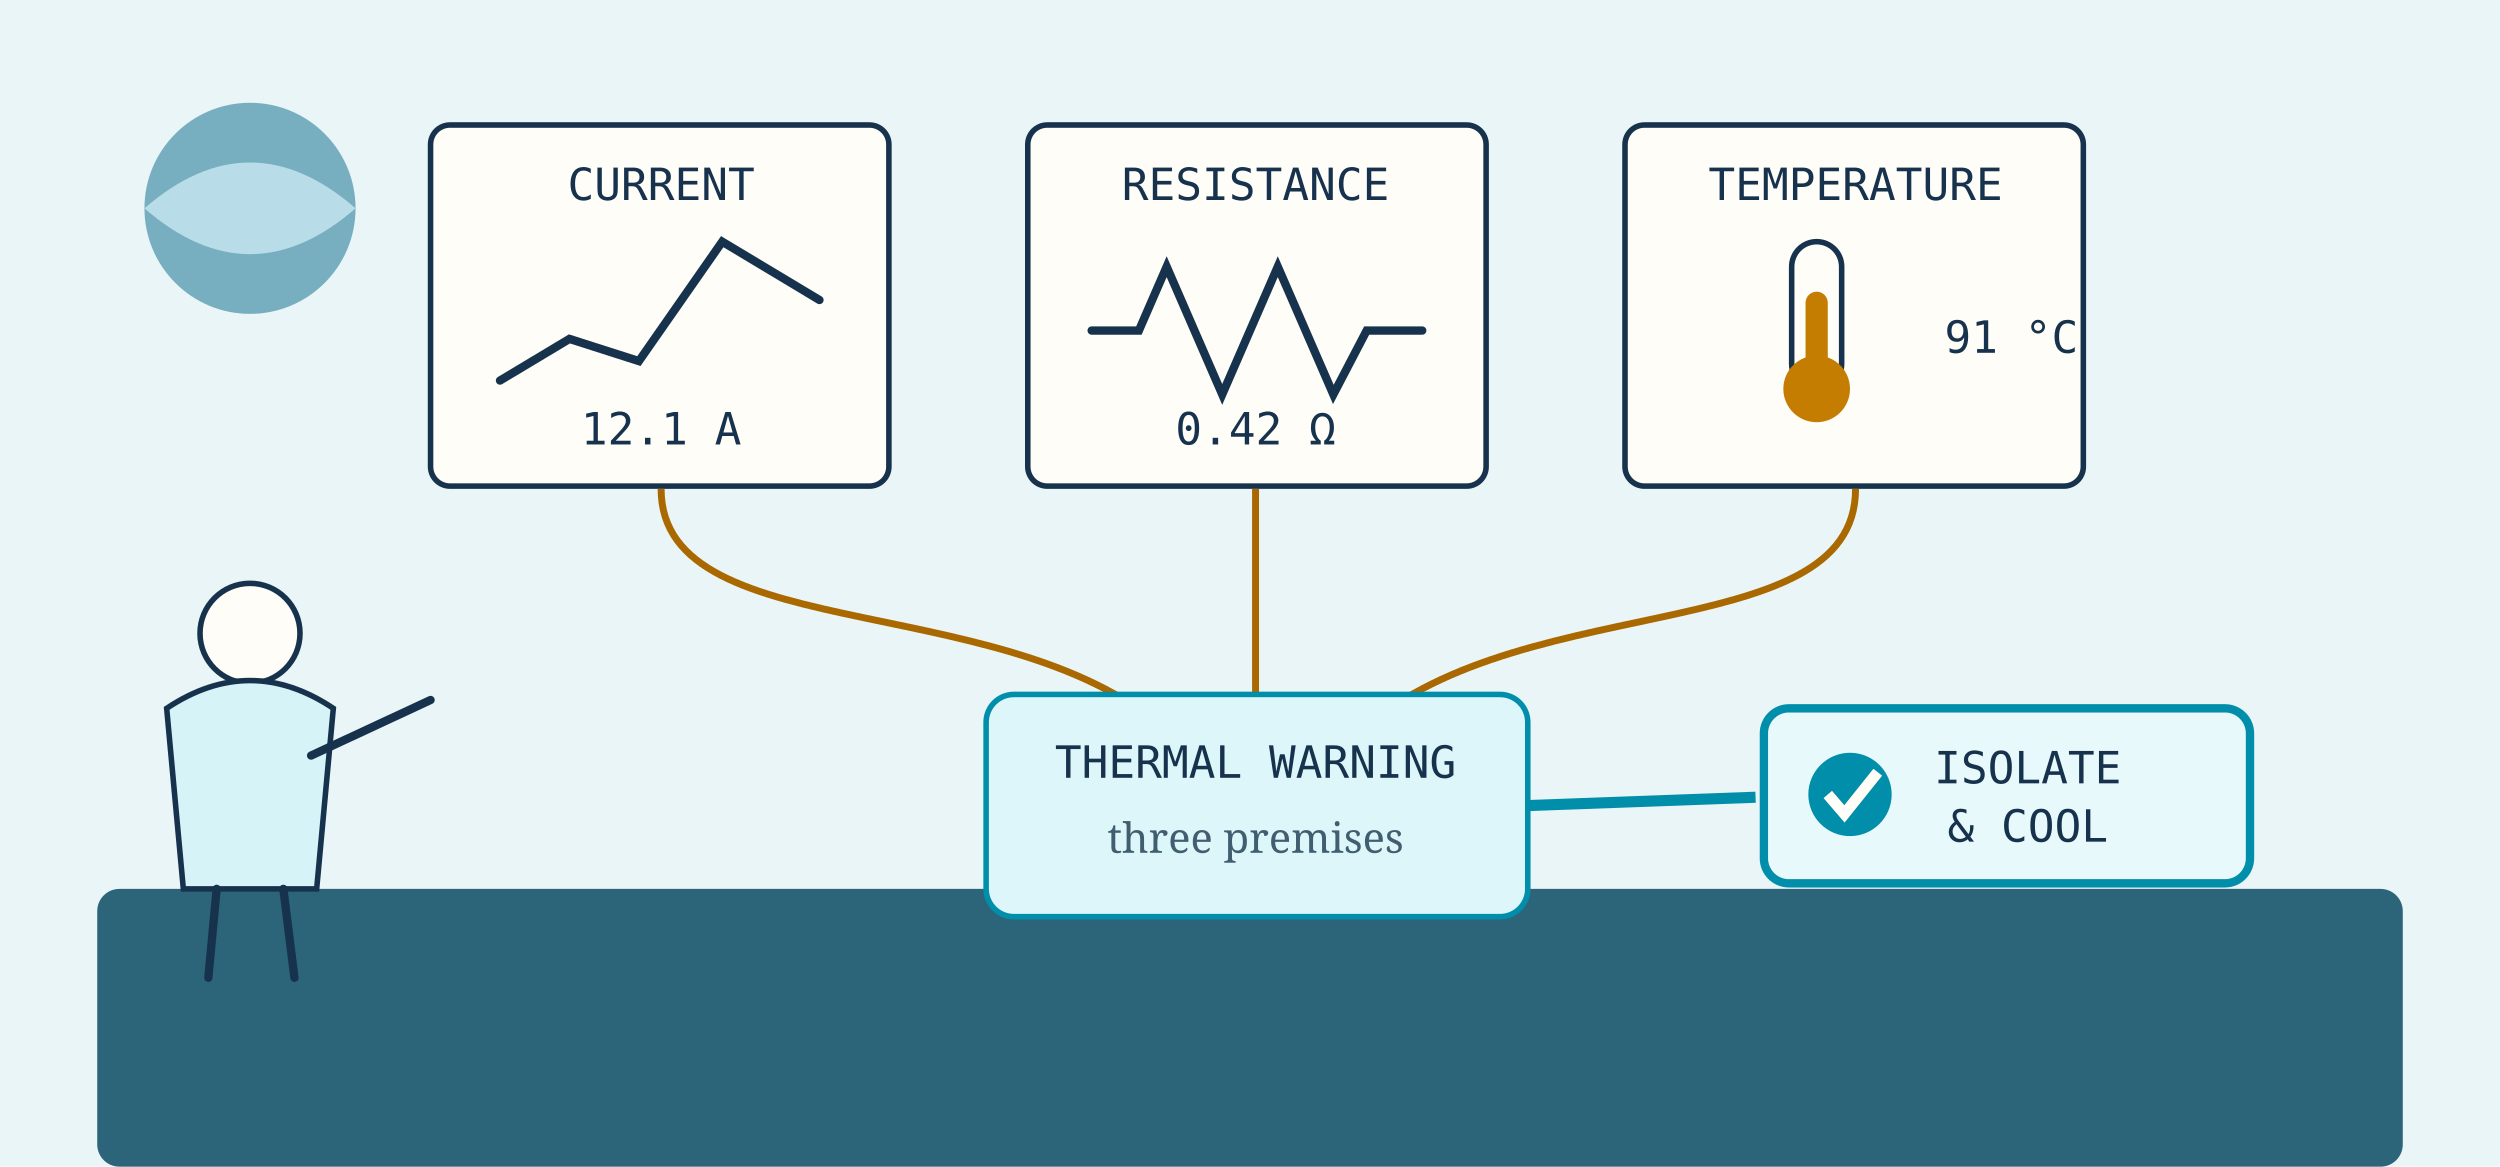
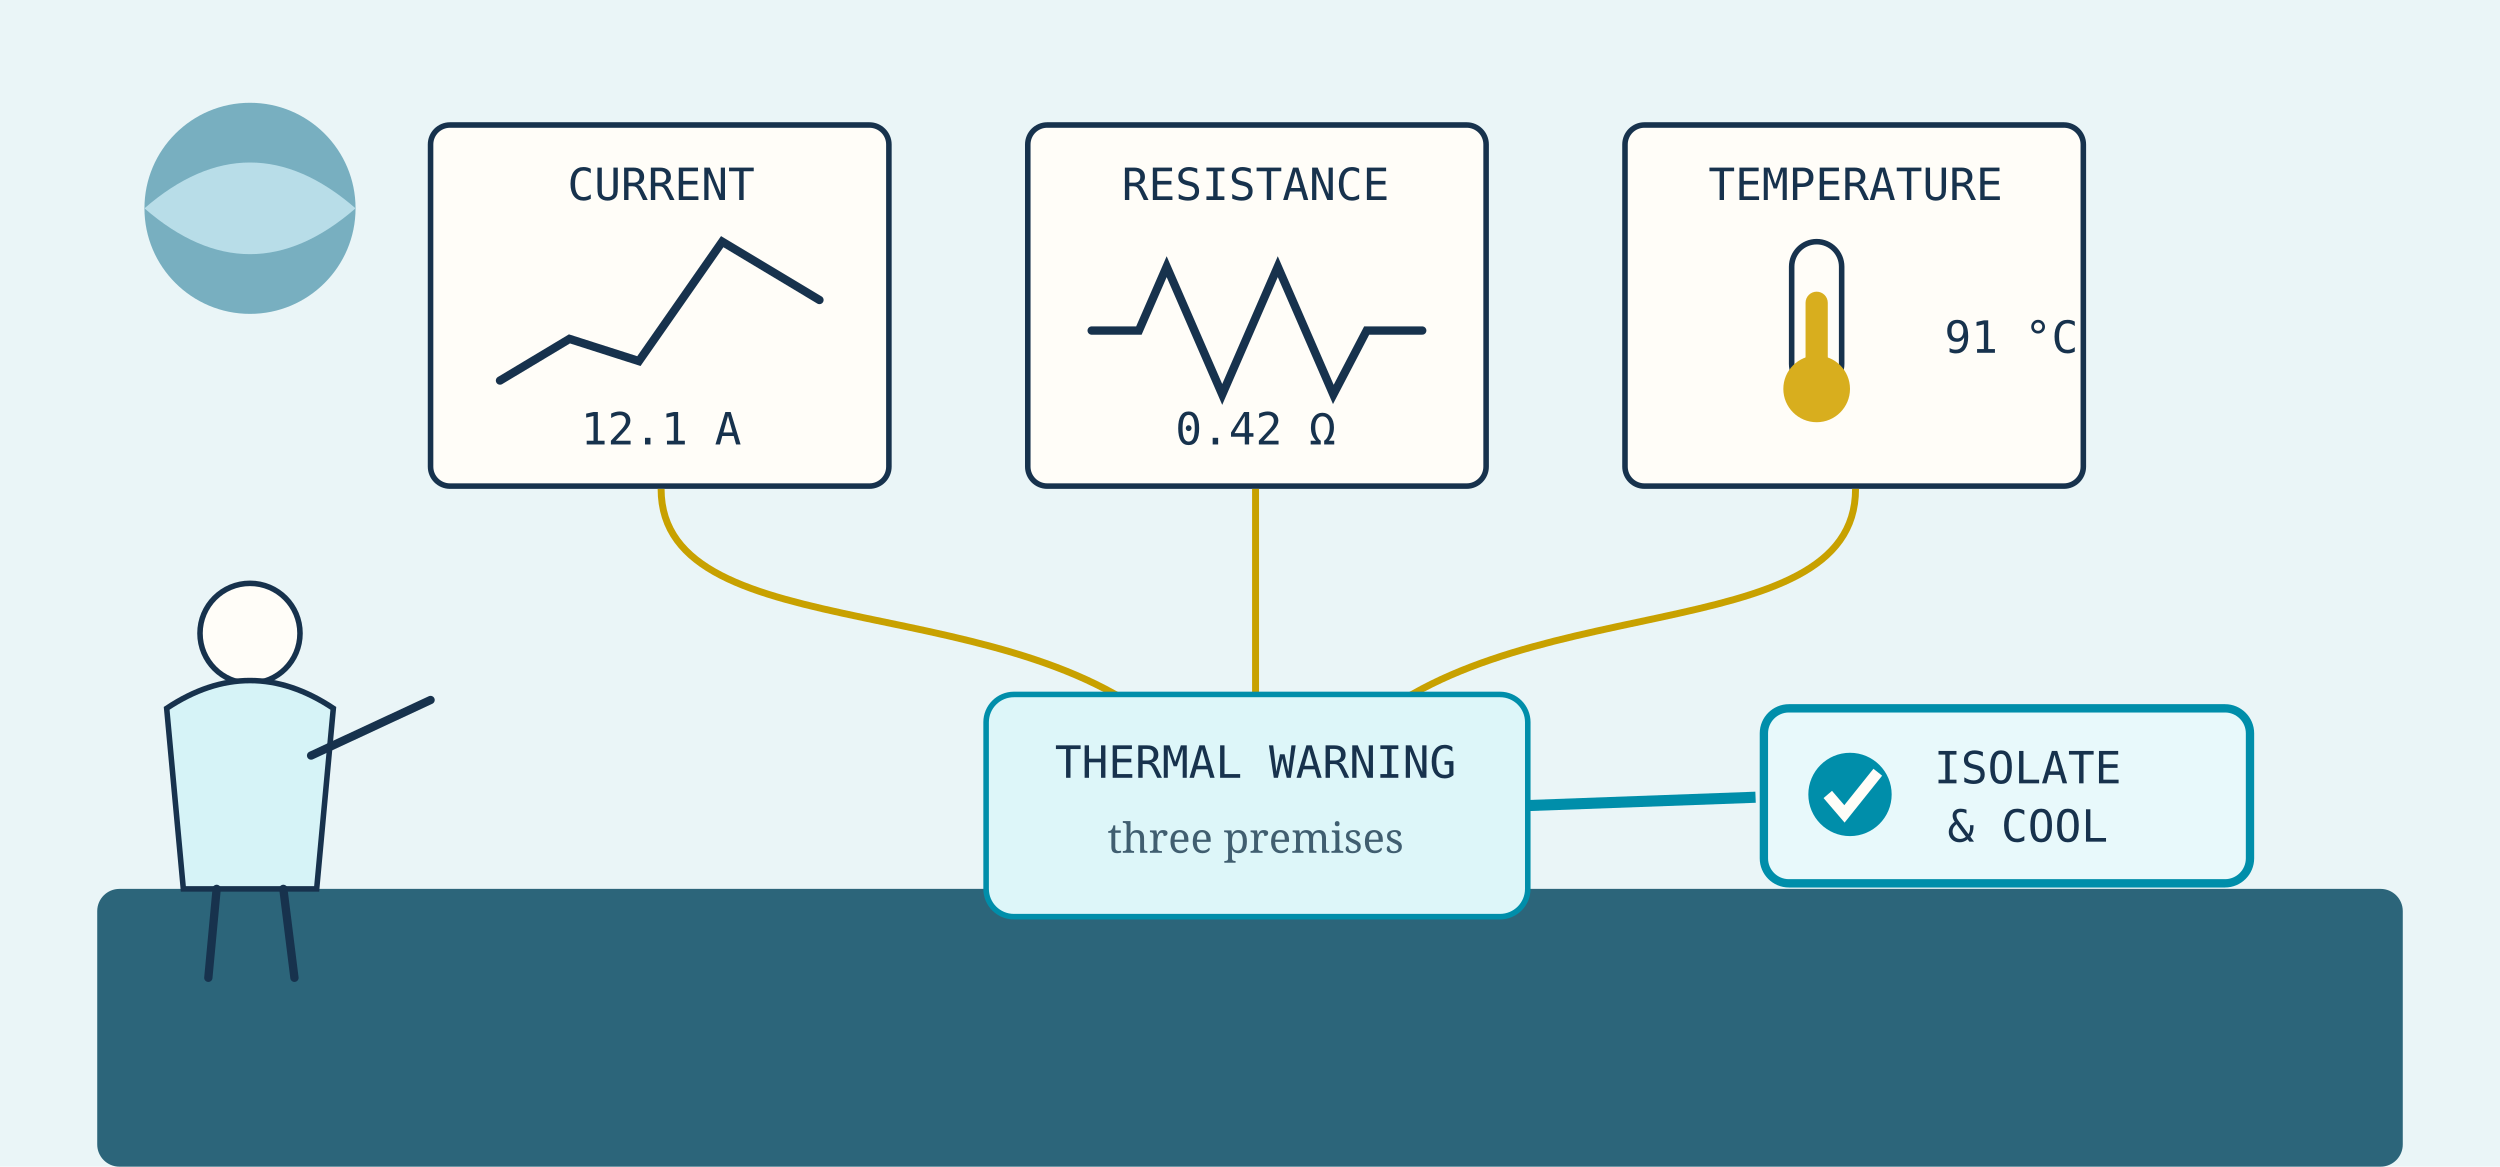
<svg xmlns="http://www.w3.org/2000/svg" width="900" height="420" viewBox="0 0 900 420" role="img" aria-labelledby="title desc">
  <style>
    .wall{fill:#EAF5F7}.panel{fill:#FFFDF8;stroke:#17324D;stroke-width:2}.screen{fill:#DDF6F9;stroke:#008EAA;stroke-width:2}
    .console{fill:#2C657A}.ink{fill:none;stroke:#17324D;stroke-width:3;stroke-linecap:round}
-     .wire{fill:none;stroke:#A96800;stroke-width:2.5}.hot{fill:#C47D00}.safe{fill:#008EAA}
+     .wire{fill:none;stroke:#C8A100;stroke-width:2.5}.hot{fill:#D8AE1E}.safe{fill:#008EAA}
    .text{fill:#17324D;font:16px ui-monospace,monospace}.small{fill:#405E70;font:15px Georgia,serif}
  </style>
  <rect width="900" height="420" class="wall" />
  <circle cx="90" cy="75" r="38" fill="#78AFC0" />
  <path d="M52 75 Q90 42 128 75 Q90 108 52 75" fill="#B8DDE8" />
  <rect class="console" x="35" y="320" width="830" height="100" rx="8" />
  <rect class="panel" x="155" y="45" width="165" height="130" rx="7" />
  <text class="text" x="238" y="72" text-anchor="middle">CURRENT</text>
  <path class="ink" d="M180 137 L205 122 L230 130 L260 87 L295 108" />
  <text class="text" x="238" y="160" text-anchor="middle">12.1 A</text>
  <rect class="panel" x="370" y="45" width="165" height="130" rx="7" />
  <text class="text" x="452" y="72" text-anchor="middle">RESISTANCE</text>
  <path class="ink" d="M393 119 L410 119 L420 96 L440 142 L460 96 L480 142 L492 119 L512 119" />
  <text class="text" x="452" y="160" text-anchor="middle">0.42 Ω</text>
  <rect class="panel" x="585" y="45" width="165" height="130" rx="7" />
  <text class="text" x="668" y="72" text-anchor="middle">TEMPERATURE</text>
  <rect x="645" y="87" width="18" height="53" rx="9" fill="#FFFDF8" stroke="#17324D" stroke-width="2" />
  <rect class="hot" x="650" y="105" width="8" height="30" rx="4" />
  <circle class="hot" cx="654" cy="140" r="12" />
  <text class="text" x="700" y="127">91 °C</text>
  <path class="wire" d="M238 176 C238 235 370 210 425 268" />
  <path class="wire" d="M452 176 L452 255" />
  <path class="wire" d="M668 176 C668 235 540 210 485 268" />
  <rect class="screen" x="355" y="250" width="195" height="80" rx="10" />
  <text class="text" x="452" y="280" text-anchor="middle">THERMAL WARNING</text>
  <text class="small" x="452" y="307" text-anchor="middle">three premises</text>
  <g transform="translate(90 270)">
    <circle class="panel" cx="0" cy="-42" r="18" />
    <path d="M-30-15 Q0-35 30-15 L24 50 H-24Z" fill="#D6F3F7" stroke="#17324D" stroke-width="2" />
    <path class="ink" d="M-12 50 L-15 82 M12 50 L16 82 M22 2 L65-18" />
  </g>
  <rect x="635" y="255" width="175" height="63" rx="9" fill="#E8F9FB" stroke="#008EAA" stroke-width="3" />
  <circle class="safe" cx="666" cy="286" r="15" />
  <path d="M658 286 L664 293 L676 278" fill="none" stroke="#FFFDF8" stroke-width="4" />
  <text class="text" x="730" y="282" text-anchor="middle">ISOLATE</text>
  <text class="text" x="730" y="303" text-anchor="middle">&amp; COOL</text>
  <path d="M550 290 L632 287" fill="none" stroke="#008EAA" stroke-width="4" />
</svg>
